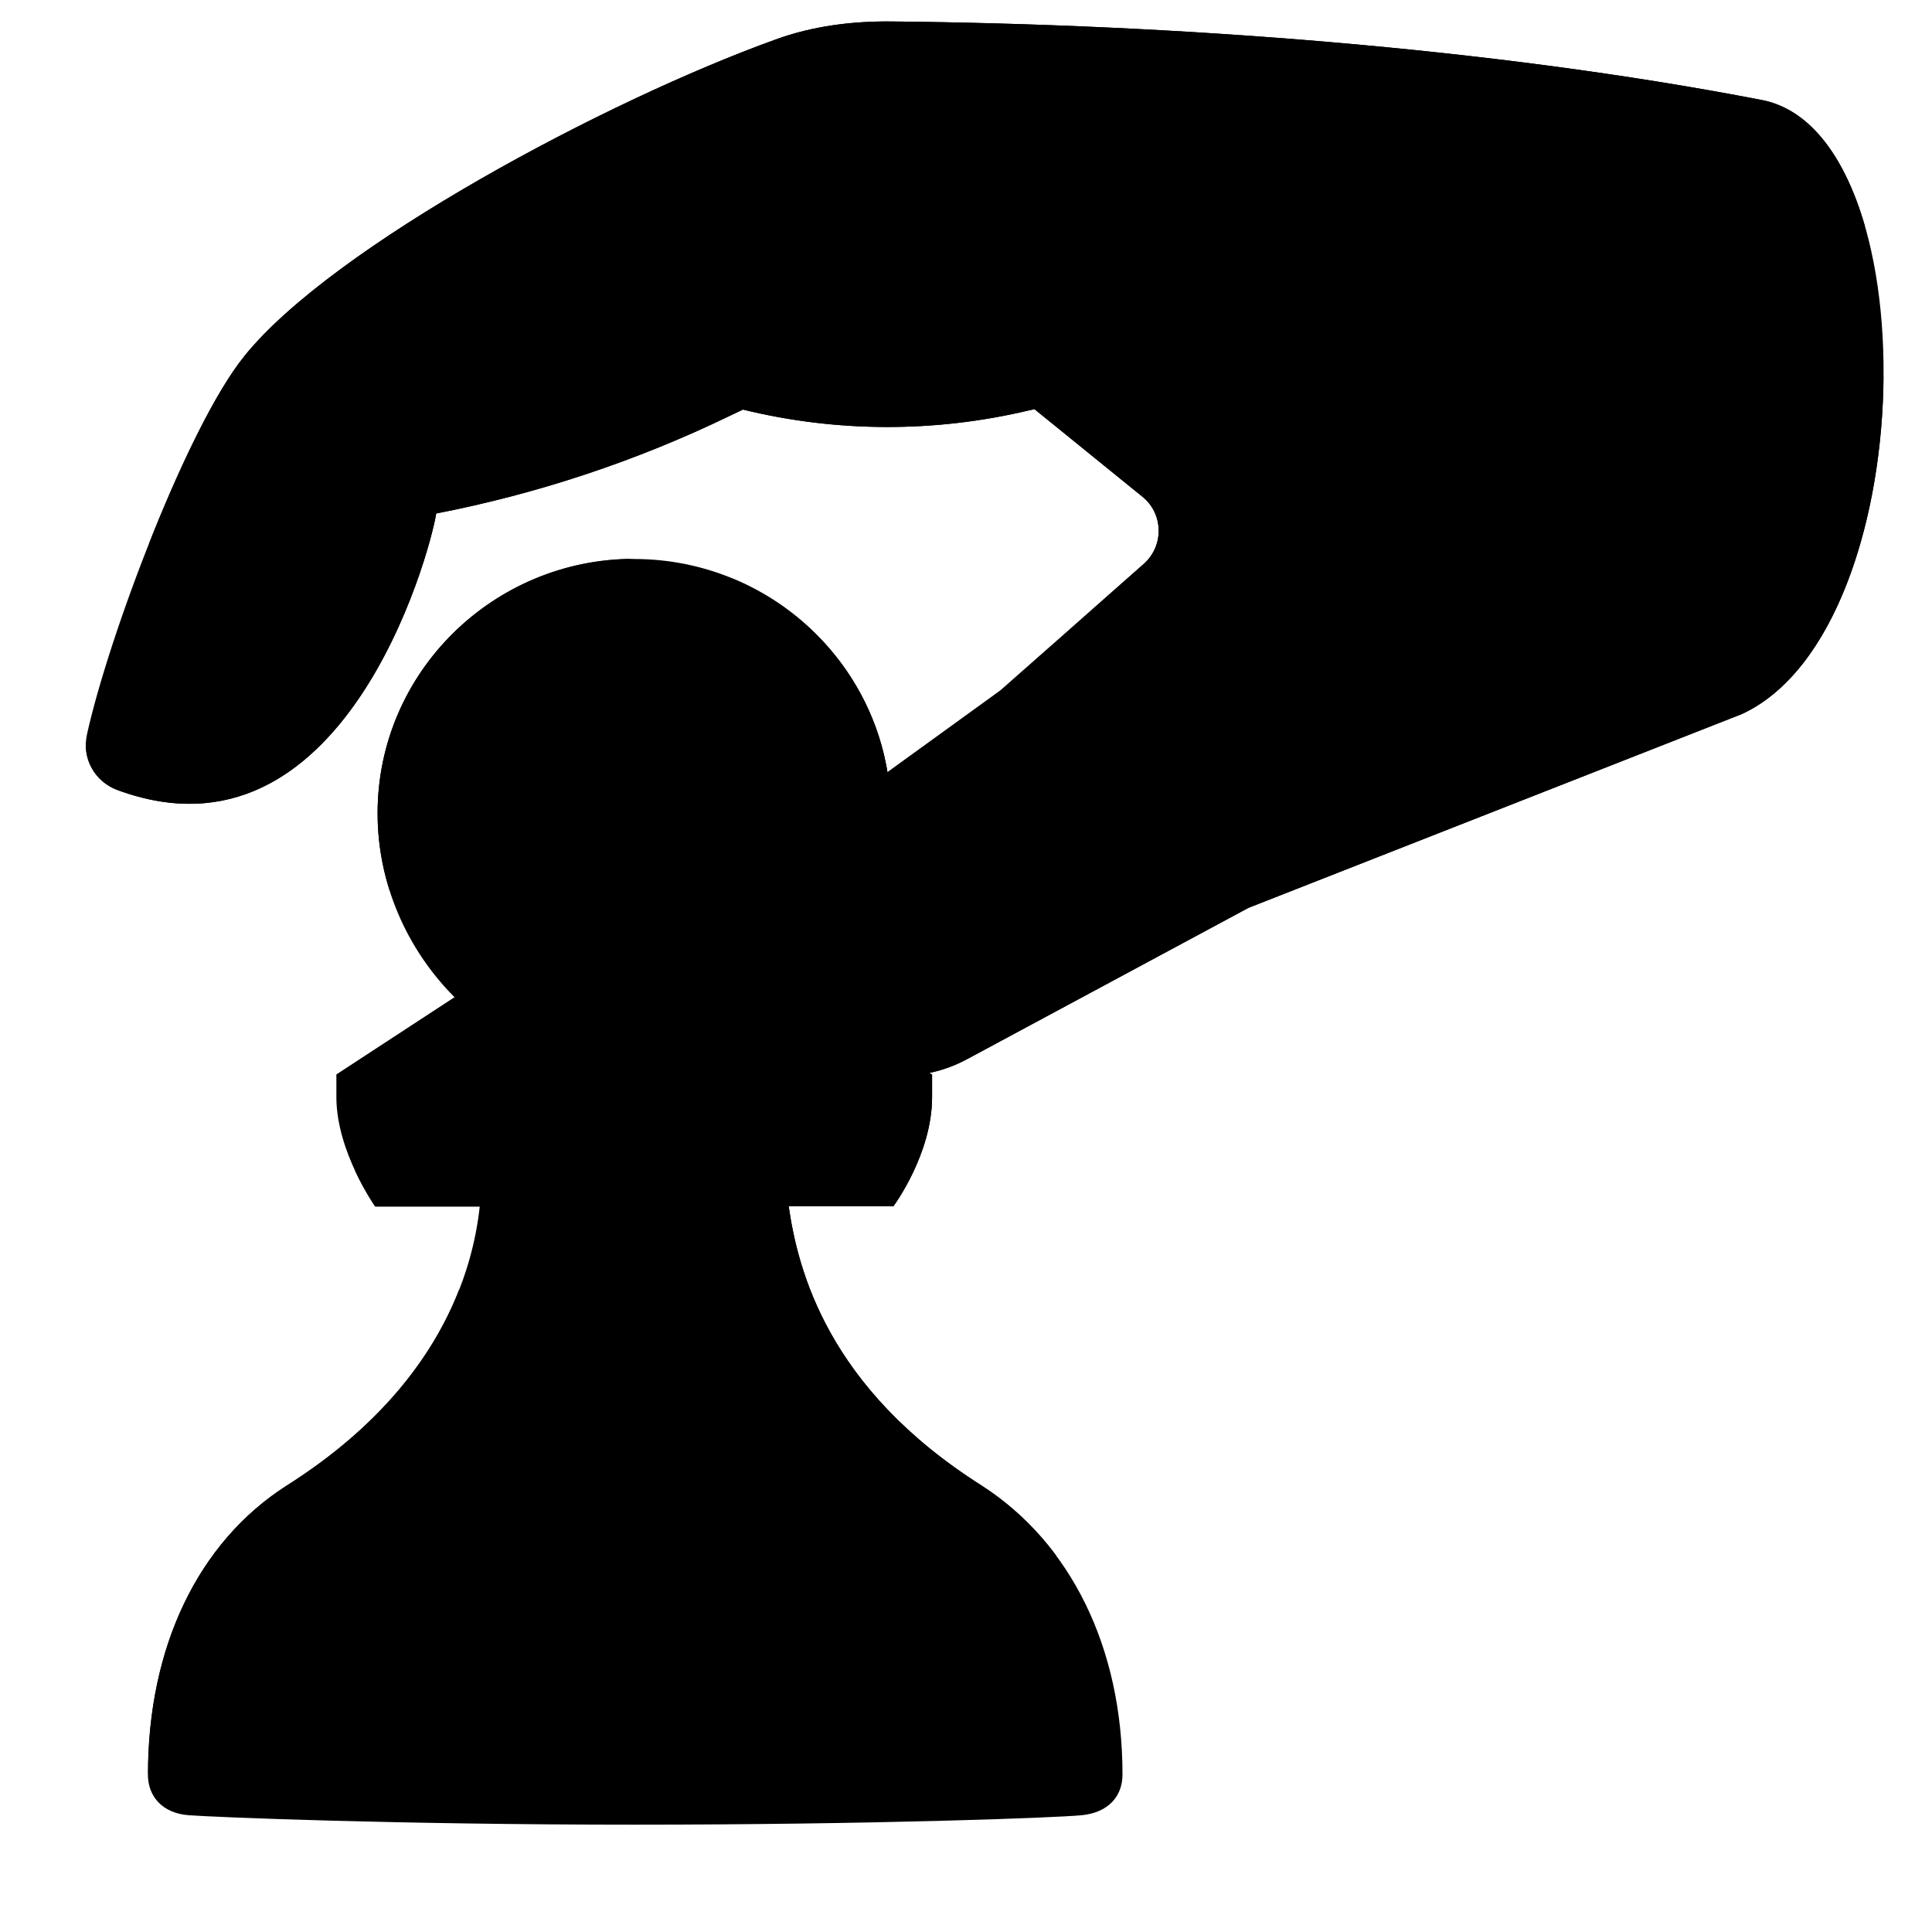
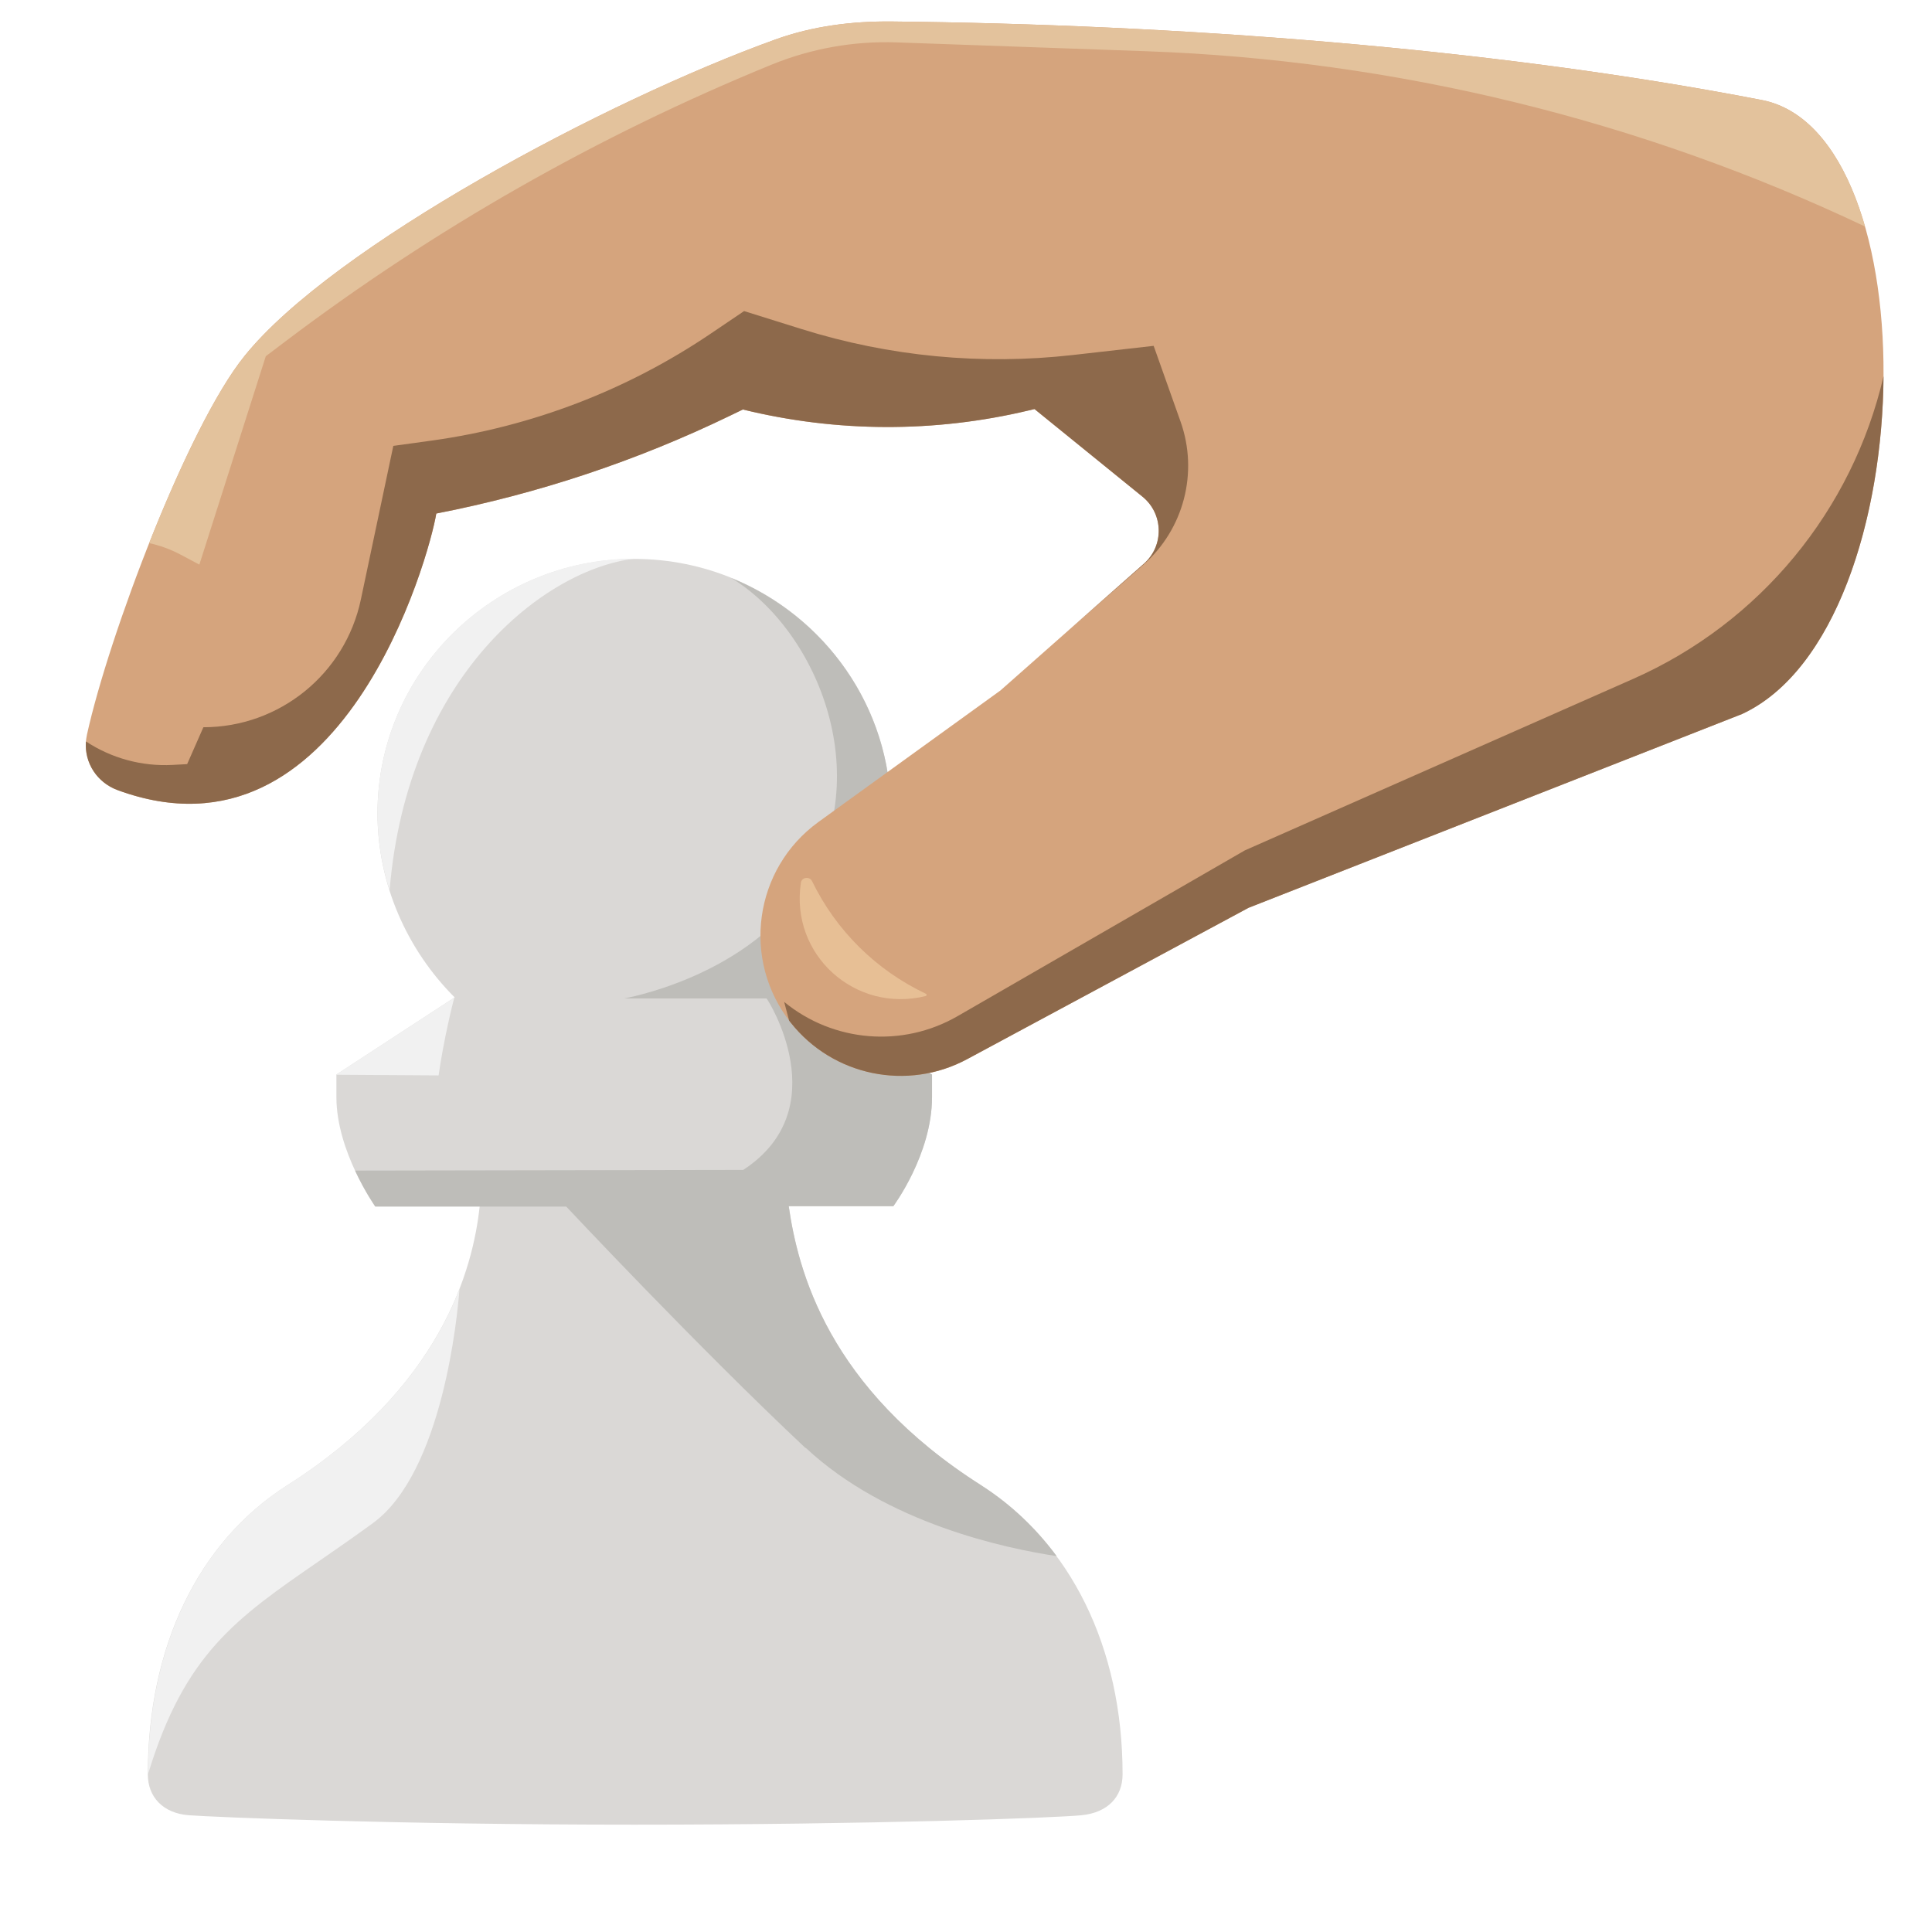
- <svg xmlns="http://www.w3.org/2000/svg" viewBox="0 0 90 90">
-   <path d="M36.74,56.19L41.62,56.19C41.62,56.19,43.42,53.77,43.42,51.11L43.42,50.06L37.91,46.46C40.13,44.24,41.5,41.17,41.5,37.89C41.5,31.33,36.11,26.04,29.54,26.04C22.98,26.04,17.59,31.33,17.59,37.89C17.59,41.17,18.96,44.24,21.18,46.46L15.67,50.06L15.67,51.11C15.67,53.65,17.47,56.19,17.47,56.19L22.35,56.19C22.03,59.15,20.54,64.66,13.35,69.21C9.22,71.85,6.89,76.73,6.89,82.66C6.89,83.71,7.59,84.47,8.79,84.56C9.99,84.65,18.44,85,29.53,85C40.63,85,49.17,84.68,50.39,84.56C51.6,84.44,52.29,83.71,52.29,82.66C52.29,76.73,49.86,71.86,45.73,69.21L45.74,69.21C38.54,64.66,37.17,59.16,36.74,56.19Z" fill="currentColor" />
-   <path d="M49.22,72.49C48.26,71.19,47.09,70.08,45.74,69.21C38.54,64.66,37.17,59.16,36.74,56.19L41.62,56.19C41.62,56.19,43.42,53.77,43.42,51.11L43.42,50.06L37.91,46.46C40.13,44.24,41.5,41.17,41.5,37.89C41.5,32.93,38.41,28.69,34.07,26.93C38.12,29.39,40.98,36.38,37.26,41.65C34.49,45.58,29.06,46.51,29.06,46.51L35.71,46.51C35.78,46.56,38.98,51.65,34.62,54.5L16.54,54.53C17,55.52,17.47,56.19,17.48,56.21L26.38,56.21C26.38,56.21,32.47,62.71,37.53,67.46L37.53,67.44C41.3,70.97,46.89,72.14,49.22,72.49Z" fill="currentColor" />
-   <path d="M29.54,26.03C25.38,26.53,18.98,31.46,18.15,41.48C17.78,40.33,17.59,39.12,17.59,37.88C17.59,31.32,22.98,26.03,29.54,26.03Z" fill="currentColor" />
-   <path d="M21.17,46.46C21.17,46.45,21.18,46.44,21.18,46.44L21.19,46.45Z" fill="currentColor" />
-   <path d="M20.43,50.1L15.68,50.07L15.68,50.05L21.17,46.46C21.1,46.69,20.66,48.46,20.43,50.1Z" fill="currentColor" />
-   <path d="M21.4,60.05C20.31,62.86,18.05,66.23,13.36,69.2C9.23,71.84,6.9,76.72,6.9,82.64C8.6,77.04,11.01,75.38,14.84,72.74C15.62,72.2,16.46,71.62,17.37,70.95C20.63,68.58,21.31,61.27,21.4,60.05Z" fill="currentColor" />
-   <path d="M45.05,49.34L58.16,42.29L81.15,33.26C89.61,29.33,89.94,6.2,82.08,4.66C69.47,2.22,54.65,1.13,41.55,1C39.7,0.98,37.86,1.21,36.13,1.84C28.27,4.67,15.51,11.47,11.39,16.58C8.74,19.86,5.06,29.63,4.05,34.22C3.81,35.34,4.42,36.42,5.49,36.81C15.96,40.65,20.01,25.88,20.32,23.92C25.06,23,29.66,21.47,34,19.37L34.61,19.08C38.98,20.15,43.54,20.16,47.92,19.12L48.19,19.06L53.22,23.14C54.2,23.93,54.23,25.42,53.29,26.26L46.6,32.16L38.13,38.29C35.11,40.47,34.53,44.72,36.84,47.64C38.8,50.12,42.27,50.84,45.05,49.34Z" fill="currentColor" />
-   <path d="M36.84,47.64C36.81,47.61,36.79,47.58,36.76,47.54L36.53,46.67C38.82,48.55,42.04,48.82,44.61,47.34L57.99,39.61L76.07,31.63C82,29.01,86.3,23.76,87.74,17.53C87.7,24.15,85.5,31.24,81.15,33.26L58.16,42.29L45.05,49.34C42.27,50.84,38.8,50.12,36.84,47.64Z" fill="currentColor" />
-   <path d="M4,34.54C5.19,35.32,6.61,35.71,8.03,35.63L8.72,35.6L9.47,33.88C13.02,33.88,16.08,31.4,16.81,27.93L18.32,20.77L20.1,20.52C24.77,19.88,29.22,18.17,33.12,15.54L34.66,14.49L37.34,15.33C41.43,16.61,45.73,17.02,49.98,16.54L53.74,16.11L54.99,19.64C55.84,22.01,55.15,24.66,53.25,26.32L49.74,29.39L53.29,26.26C54.23,25.42,54.2,23.93,53.22,23.14L48.19,19.06L47.92,19.12C43.54,20.16,38.98,20.15,34.61,19.08L34,19.37C29.66,21.47,25.06,23,20.32,23.92C20.01,25.88,15.96,40.65,5.49,36.81C4.52,36.46,3.93,35.54,4,34.54Z" fill="currentColor" />
-   <path d="M12.38,16.59L13.31,15.89C20.27,10.64,27.87,6.31,35.94,3.01C37.79,2.26,39.78,1.9,41.77,1.97L53.38,2.39C65,2.8,76.4,5.58,86.88,10.55C85.98,7.42,84.38,5.11,82.08,4.66C69.47,2.22,54.65,1.13,41.55,1C39.7,0.98,37.86,1.21,36.13,1.84C28.27,4.67,15.51,11.47,11.39,16.58C10.01,18.28,8.36,21.73,6.95,25.3C7.46,25.41,7.95,25.59,8.41,25.83L9.29,26.3Z" fill="currentColor" />
-   <path d="M37.83,41.05C38.94,43.34,40.81,45.19,43.13,46.29C43.18,46.32,43.17,46.39,43.12,46.4C39.84,47.21,36.8,44.48,37.31,41.11C37.35,40.86,37.72,40.82,37.83,41.05Z" fill="currentColor" opacity="0.5" />
+ <svg xmlns="http://www.w3.org/2000/svg" width="90" height="90" viewBox="0 0 90 90" fill="none">
+   <path d="M45.742 69.212C38.544 64.656 37.172 59.158 36.742 56.188H41.615C41.615 56.188 43.417 53.772 43.417 51.11V50.056L37.909 46.462C40.131 44.24 41.503 41.169 41.503 37.892C41.503 31.329 36.107 26.036 29.544 26.036C22.981 26.036 17.585 31.329 17.585 37.892C17.585 41.169 18.957 44.24 21.179 46.462L15.671 50.056V51.11C15.671 53.649 17.473 56.188 17.473 56.188H22.346C22.029 59.148 20.544 64.656 13.347 69.212C9.221 71.854 6.886 76.727 6.886 82.655C6.886 83.71 7.593 84.468 8.791 84.56C9.989 84.652 18.435 85 29.534 85C40.633 85 49.172 84.683 50.39 84.56C51.598 84.437 52.294 83.71 52.294 82.655C52.294 76.727 49.858 71.864 45.731 69.212H45.742Z" fill="#DAD8D6" />
+   <path d="M37.53 67.441C41.298 70.973 46.888 72.14 49.223 72.489C48.26 71.188 47.093 70.082 45.742 69.212C38.544 64.656 37.172 59.158 36.742 56.189H41.615C41.615 56.189 43.417 53.772 43.417 51.11V50.056L37.909 46.462C40.131 44.24 41.503 41.169 41.503 37.892C41.503 32.927 38.411 28.688 34.069 26.927C38.124 29.394 40.98 36.377 37.264 41.65C34.489 45.581 29.063 46.513 29.063 46.513H35.708C35.779 46.564 38.984 51.653 34.622 54.499L16.541 54.53C17.002 55.523 17.473 56.189 17.483 56.209H26.38C26.38 56.209 32.472 62.711 37.53 67.461V67.441Z" fill="#BEBDB9" />
+   <path d="M17.586 37.882C17.586 31.319 22.982 26.026 29.545 26.026C25.378 26.527 18.979 31.462 18.149 41.476C17.781 40.329 17.586 39.121 17.586 37.882Z" fill="#F1F1F1" />
+   <path d="M21.19 46.452L21.17 46.465C21.175 46.451 21.178 46.443 21.18 46.442L21.19 46.452Z" fill="#F1F1F1" />
+   <path d="M21.17 46.465C21.096 46.687 20.664 48.456 20.432 50.097L15.681 50.066V50.046L21.17 46.465Z" fill="#F1F1F1" />
+   <path d="M17.371 70.953C20.627 68.577 21.313 61.267 21.405 60.048C20.309 62.864 18.047 66.233 13.357 69.202C9.231 71.843 6.897 76.717 6.897 82.645C8.596 77.044 11.009 75.38 14.836 72.74C15.62 72.199 16.462 71.617 17.371 70.953Z" fill="#F1F1F1" />
+   <path d="M36.837 47.641C38.803 50.123 42.265 50.839 45.054 49.339L58.162 42.288L81.153 33.261C89.605 29.331 89.941 6.2 82.076 4.66C69.466 2.217 54.65 1.134 41.546 1.001C39.702 0.982 37.863 1.212 36.127 1.837C28.272 4.666 15.513 11.467 11.393 16.58C8.738 19.862 5.059 29.633 4.051 34.222C3.806 35.336 4.416 36.418 5.487 36.81C15.958 40.647 20.008 25.879 20.324 23.922C25.061 23 29.66 21.468 34.005 19.367L34.606 19.076C38.978 20.149 43.542 20.164 47.921 19.119L48.191 19.055L53.22 23.136C54.203 23.933 54.235 25.422 53.286 26.261L46.604 32.165L38.131 38.288C35.115 40.468 34.526 44.724 36.837 47.641Z" fill="#D5A47D" />
+   <path d="M45.054 49.339C42.265 50.839 38.803 50.123 36.837 47.642C36.811 47.609 36.785 47.576 36.76 47.543L36.529 46.672C38.821 48.554 42.04 48.819 44.608 47.336L57.99 39.614L76.066 31.631C81.999 29.012 86.297 23.76 87.742 17.526C87.697 24.151 85.497 31.241 81.153 33.261L58.162 42.289L45.054 49.339Z" fill="#8D694B" />
+   <path d="M5.487 36.81C4.518 36.456 3.926 35.536 4.004 34.539C5.195 35.324 6.606 35.708 8.032 35.633L8.718 35.596L9.474 33.878C13.018 33.878 16.078 31.397 16.81 27.929L18.322 20.771L20.103 20.525C24.766 19.881 29.219 18.174 33.117 15.536L34.663 14.491L37.344 15.33C41.427 16.608 45.733 17.02 49.985 16.537L53.742 16.111L54.995 19.64C55.837 22.012 55.147 24.657 53.254 26.316L49.742 29.393L53.286 26.261C54.235 25.423 54.203 23.934 53.22 23.136L48.191 19.056L47.921 19.12C43.542 20.164 38.978 20.149 34.606 19.076L34.005 19.367C29.66 21.469 25.061 23 20.324 23.923C20.008 25.879 15.958 40.647 5.487 36.81Z" fill="#8D694B" />
+   <path d="M9.287 26.301L12.382 16.594L13.314 15.889C20.267 10.638 27.872 6.31 35.938 3.014C37.788 2.258 39.777 1.904 41.774 1.975L53.381 2.386C64.998 2.797 76.397 5.581 86.88 10.552C85.982 7.418 84.381 5.111 82.076 4.66C69.465 2.217 54.65 1.135 41.546 1.001C39.701 0.983 37.862 1.212 36.127 1.837C28.272 4.666 15.512 11.467 11.393 16.581C10.015 18.284 8.361 21.734 6.948 25.301C7.456 25.41 7.947 25.59 8.409 25.835L9.287 26.301Z" fill="#E3C29C" />
+   <path opacity="0.5" d="M37.31 41.115C37.349 40.861 37.715 40.816 37.828 41.047C38.942 43.342 40.807 45.194 43.133 46.294C43.181 46.316 43.174 46.386 43.123 46.399C39.838 47.212 36.795 44.478 37.31 41.115Z" fill="#FADAAE" />
</svg>
